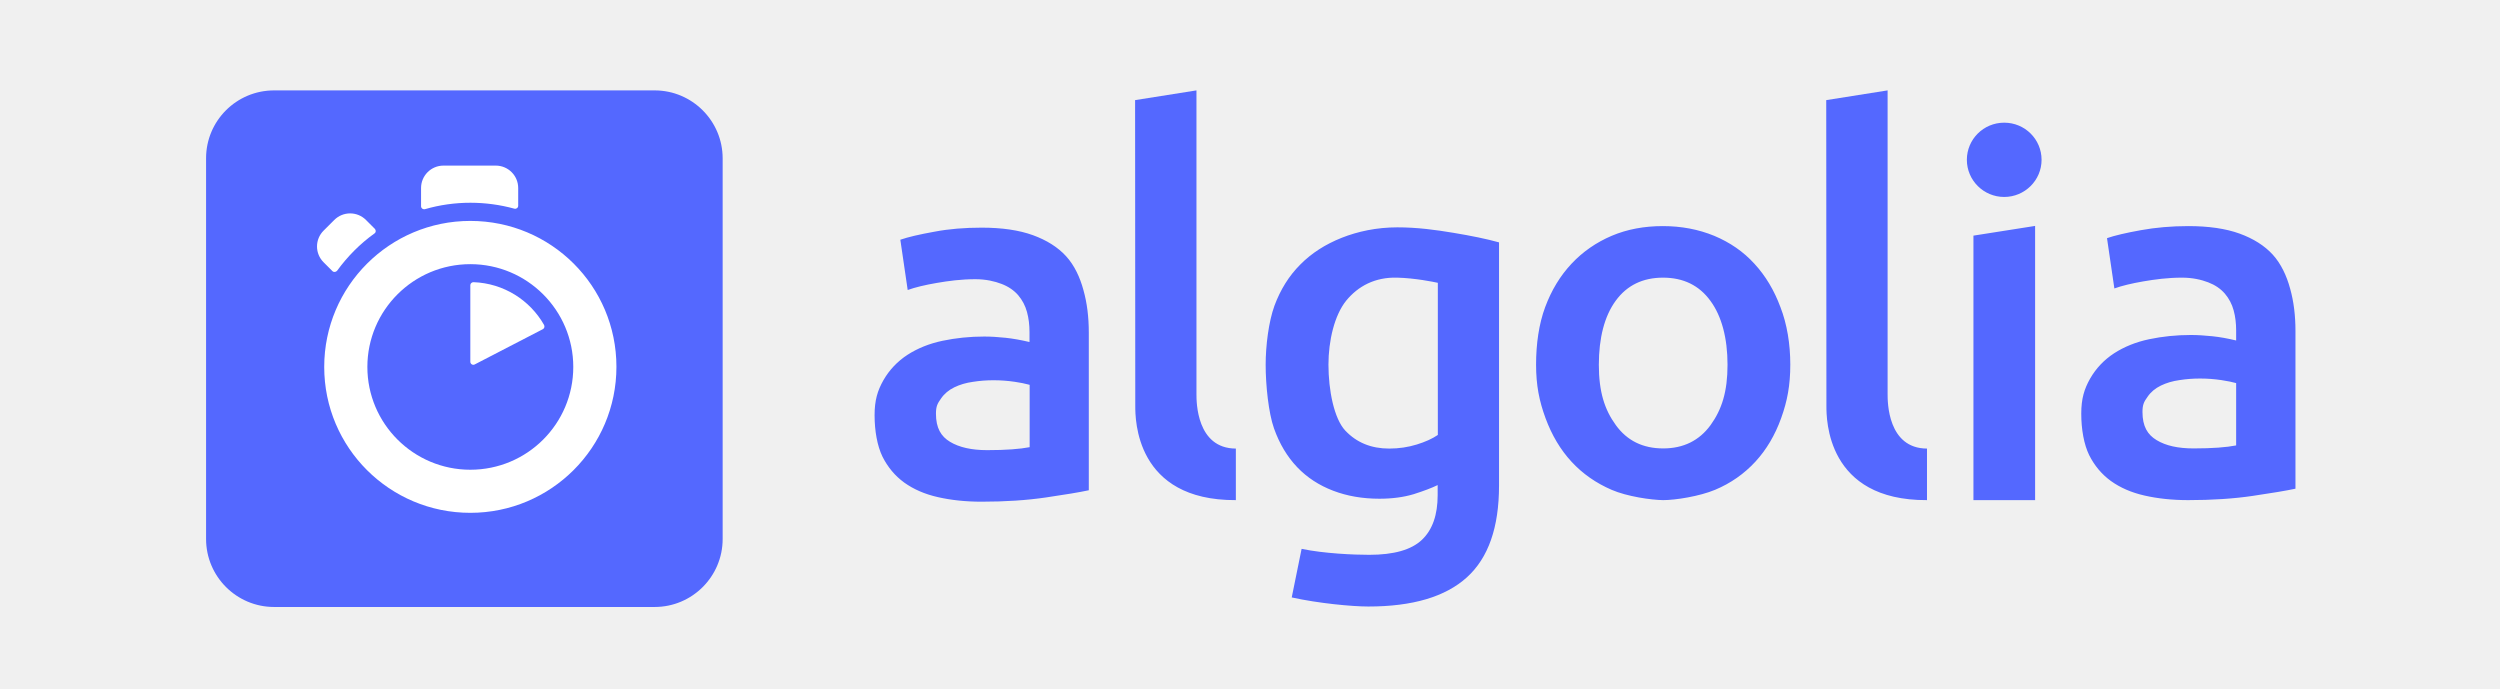
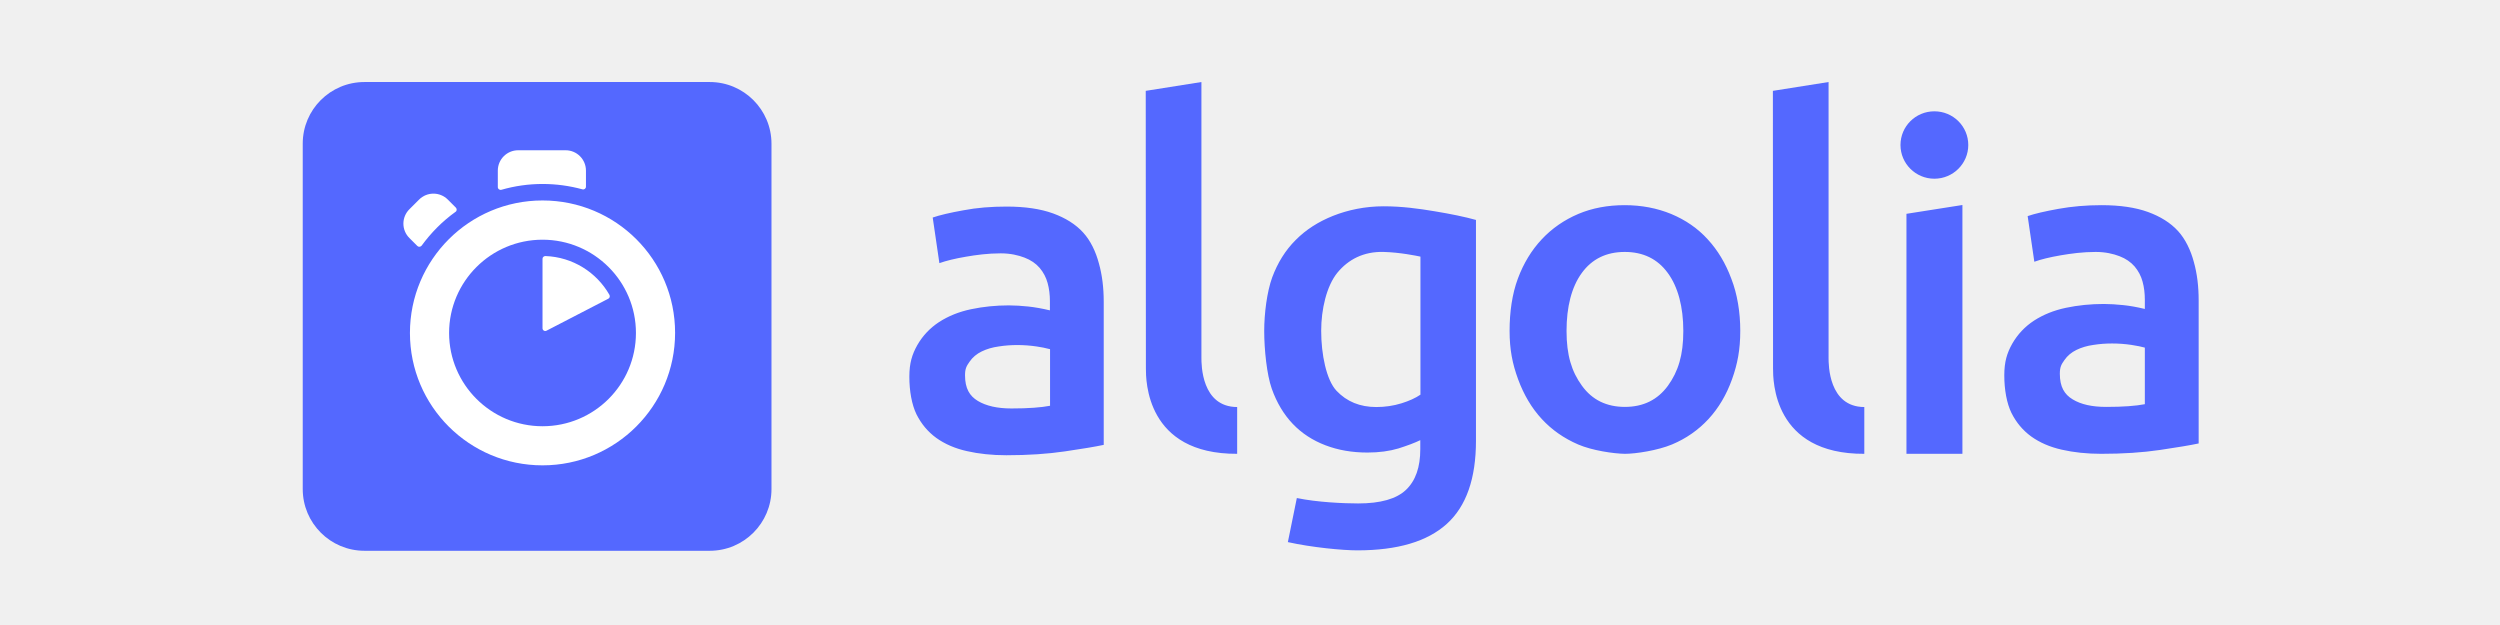
- <svg xmlns="http://www.w3.org/2000/svg" viewBox="100 100 525 160" width="98" height="27">
+ <svg xmlns="http://www.w3.org/2000/svg" viewBox="100 100 525 160" width="120" height="30">
  <g fill="none" fill-rule="evenodd">
    <path fill="#5468FF" d="M135.8 120.999h88.4c8.7 0 15.8 7.065 15.8 15.8v88.405c0 8.7-7.065 15.795-15.8 15.795h-88.4c-8.7 0-15.8-7.06-15.8-15.795v-88.445c0-8.695 7.06-15.76 15.8-15.76" />
    <path fill="#FFF" d="M192.505 147.788v-4.115a5.209 5.209 0 0 0-5.21-5.205H175.15a5.209 5.209 0 0 0-5.21 5.205v4.225c0 .47.435.8.91.69a37.966 37.966 0 0 1 10.57-1.49c3.465 0 6.895.47 10.21 1.38.44.11.875-.215.875-.69m-33.285 5.385l-2.075-2.075a5.206 5.206 0 0 0-7.365 0l-2.48 2.475a5.185 5.185 0 0 0 0 7.355l2.04 2.04c.33.325.805.25 1.095-.075a39.876 39.876 0 0 1 3.975-4.66 37.68 37.68 0 0 1 4.7-4c.364-.22.4-.73.11-1.06m22.164 13.065v17.8c0 .51.55.875 1.02.62l15.825-8.19c.36-.18.47-.62.29-.98-3.28-5.755-9.37-9.685-16.405-9.94-.365 0-.73.29-.73.69m0 42.88c-13.195 0-23.915-10.705-23.915-23.88 0-13.175 10.72-23.875 23.915-23.875 13.2 0 23.916 10.7 23.916 23.875s-10.68 23.88-23.916 23.88m0-57.8c-18.74 0-33.94 15.18-33.94 33.92 0 18.745 15.2 33.89 33.94 33.89s33.94-15.18 33.94-33.925c0-18.745-15.165-33.885-33.94-33.885" />
    <path fill="#5468FF" d="M359.214 216.177c-23.365.11-23.365-18.855-23.365-21.875l-.04-71.045 14.254-2.26v70.61c0 1.715 0 12.56 9.15 12.595v11.975zm-57.78-11.61c4.374 0 7.62-.255 9.88-.69v-14.485a29.196 29.196 0 0 0-3.43-.695 33.742 33.742 0 0 0-4.956-.365c-1.57 0-3.175.11-4.775.365-1.605.22-3.065.655-4.34 1.275-1.275.62-2.335 1.495-3.1 2.62-.8 1.13-1.165 1.785-1.165 3.495 0 3.345 1.165 5.28 3.28 6.55 2.115 1.275 4.995 1.93 8.606 1.93zm-1.24-51.685c4.7 0 8.674.585 11.884 1.75 3.206 1.165 5.796 2.8 7.69 4.875 1.935 2.11 3.245 4.915 4.046 7.9.84 2.985 1.24 6.26 1.24 9.86v36.62c-2.185.47-5.506 1.015-9.95 1.67-4.446.655-9.44.985-14.986.985-3.68 0-7.07-.365-10.095-1.055-3.065-.69-5.65-1.82-7.84-3.385-2.15-1.565-3.825-3.57-5.065-6.04-1.205-2.48-1.825-5.97-1.825-9.61 0-3.495.69-5.715 2.045-8.12 1.38-2.4 3.24-4.365 5.575-5.895 2.37-1.53 5.065-2.62 8.165-3.275 3.1-.655 6.345-.985 9.695-.985 1.57 0 3.21.11 4.96.29 1.715.185 3.575.515 5.545.985v-2.33c0-1.635-.185-3.2-.585-4.655a10.012 10.012 0 0 0-2.045-3.895c-.985-1.13-2.255-2.005-3.86-2.62-1.605-.62-3.65-1.095-6.09-1.095-3.28 0-6.27.4-9.005.875-2.735.47-4.995 1.02-6.71 1.635l-1.71-11.68c1.785-.62 4.445-1.24 7.875-1.855 3.425-.66 7.11-.95 11.045-.95zm281.51 51.285c4.375 0 7.615-.255 9.875-.695v-14.48c-.8-.22-1.93-.475-3.425-.695a33.813 33.813 0 0 0-4.96-.365c-1.565 0-3.17.11-4.775.365-1.6.22-3.06.655-4.335 1.275-1.28.62-2.335 1.495-3.1 2.62-.805 1.13-1.165 1.785-1.165 3.495 0 3.345 1.165 5.28 3.28 6.55 2.15 1.31 4.995 1.93 8.605 1.93zm-1.205-51.645c4.7 0 8.674.58 11.884 1.745 3.205 1.165 5.795 2.8 7.69 4.875 1.895 2.075 3.245 4.915 4.045 7.9.84 2.985 1.24 6.26 1.24 9.865v36.615c-2.185.47-5.505 1.015-9.95 1.675-4.445.655-9.44.98-14.985.98-3.68 0-7.07-.365-10.094-1.055-3.065-.69-5.65-1.82-7.84-3.385-2.15-1.565-3.825-3.57-5.065-6.04-1.205-2.475-1.825-5.97-1.825-9.61 0-3.495.695-5.715 2.045-8.12 1.38-2.4 3.24-4.365 5.575-5.895 2.37-1.525 5.065-2.62 8.165-3.275 3.1-.655 6.345-.98 9.7-.98 1.565 0 3.205.11 4.955.29s3.575.51 5.54.985v-2.33c0-1.64-.18-3.205-.58-4.66a9.977 9.977 0 0 0-2.045-3.895c-.985-1.13-2.255-2.005-3.86-2.62-1.606-.62-3.65-1.09-6.09-1.09-3.28 0-6.27.4-9.005.87-2.735.475-4.995 1.02-6.71 1.64l-1.71-11.685c1.785-.62 4.445-1.235 7.875-1.855 3.425-.62 7.105-.945 11.045-.945zm-42.8-6.77c4.774 0 8.68-3.86 8.68-8.63 0-4.765-3.866-8.625-8.68-8.625-4.81 0-8.675 3.86-8.675 8.625 0 4.77 3.9 8.63 8.675 8.63zm7.18 70.425h-14.326v-61.44l14.325-2.255v63.695zm-25.116 0c-23.365.11-23.365-18.855-23.365-21.875l-.04-71.045 14.255-2.26v70.61c0 1.715 0 12.56 9.15 12.595v11.975zm-46.335-31.445c0-6.155-1.35-11.285-3.974-14.85-2.625-3.605-6.305-5.385-11.01-5.385-4.7 0-8.386 1.78-11.006 5.385-2.625 3.6-3.904 8.695-3.904 14.85 0 6.225 1.315 10.405 3.94 14.01 2.625 3.64 6.305 5.425 11.01 5.425 4.7 0 8.385-1.82 11.01-5.425 2.624-3.64 3.934-7.785 3.934-14.01zm14.58-.035c0 4.805-.69 8.44-2.114 12.41-1.42 3.965-3.425 7.35-6.01 10.155-2.59 2.8-5.69 4.985-9.336 6.515-3.644 1.525-9.26 2.4-12.065 2.4-2.81-.035-8.385-.835-11.995-2.4-3.61-1.565-6.71-3.715-9.295-6.515-2.59-2.805-4.594-6.19-6.054-10.155-1.456-3.97-2.185-7.605-2.185-12.41s.654-9.43 2.114-13.36c1.46-3.93 3.5-7.28 6.125-10.08 2.625-2.805 5.76-4.955 9.33-6.48 3.61-1.53 7.585-2.255 11.885-2.255 4.305 0 8.275.76 11.92 2.255 3.65 1.525 6.786 3.675 9.336 6.48 2.584 2.8 4.59 6.15 6.05 10.08 1.53 3.93 2.295 8.555 2.295 13.36zm-107.284 0c0 5.965 1.31 12.59 3.935 15.355 2.625 2.77 6.014 4.15 10.175 4.15 2.26 0 4.41-.325 6.414-.945 2.005-.62 3.606-1.35 4.886-2.22v-35.34c-1.02-.22-5.286-1.095-9.41-1.2-5.175-.15-9.11 1.965-11.88 5.345-2.736 3.39-4.12 9.32-4.12 14.855zm39.625 28.095c0 9.72-2.48 16.815-7.476 21.33-4.99 4.51-12.61 6.77-22.89 6.77-3.755 0-11.555-.73-17.79-2.11l2.295-11.285c5.215 1.09 12.105 1.385 15.715 1.385 5.72 0 9.805-1.165 12.245-3.495 2.445-2.33 3.645-5.785 3.645-10.375v-2.33c-1.42.69-3.28 1.385-5.575 2.115-2.295.69-4.955 1.055-7.95 1.055-3.935 0-7.51-.62-10.75-1.86-3.245-1.235-6.055-3.055-8.35-5.46-2.295-2.4-4.12-5.42-5.395-9.025-1.275-3.605-1.935-10.045-1.935-14.775 0-4.44.695-10.01 2.046-13.725 1.384-3.71 3.35-6.915 6.014-9.57 2.626-2.655 5.835-4.695 9.59-6.19 3.755-1.49 8.16-2.435 12.935-2.435 4.635 0 8.9.58 13.055 1.275 4.155.69 7.69 1.415 10.57 2.215v56.49z" />
  </g>
</svg>
